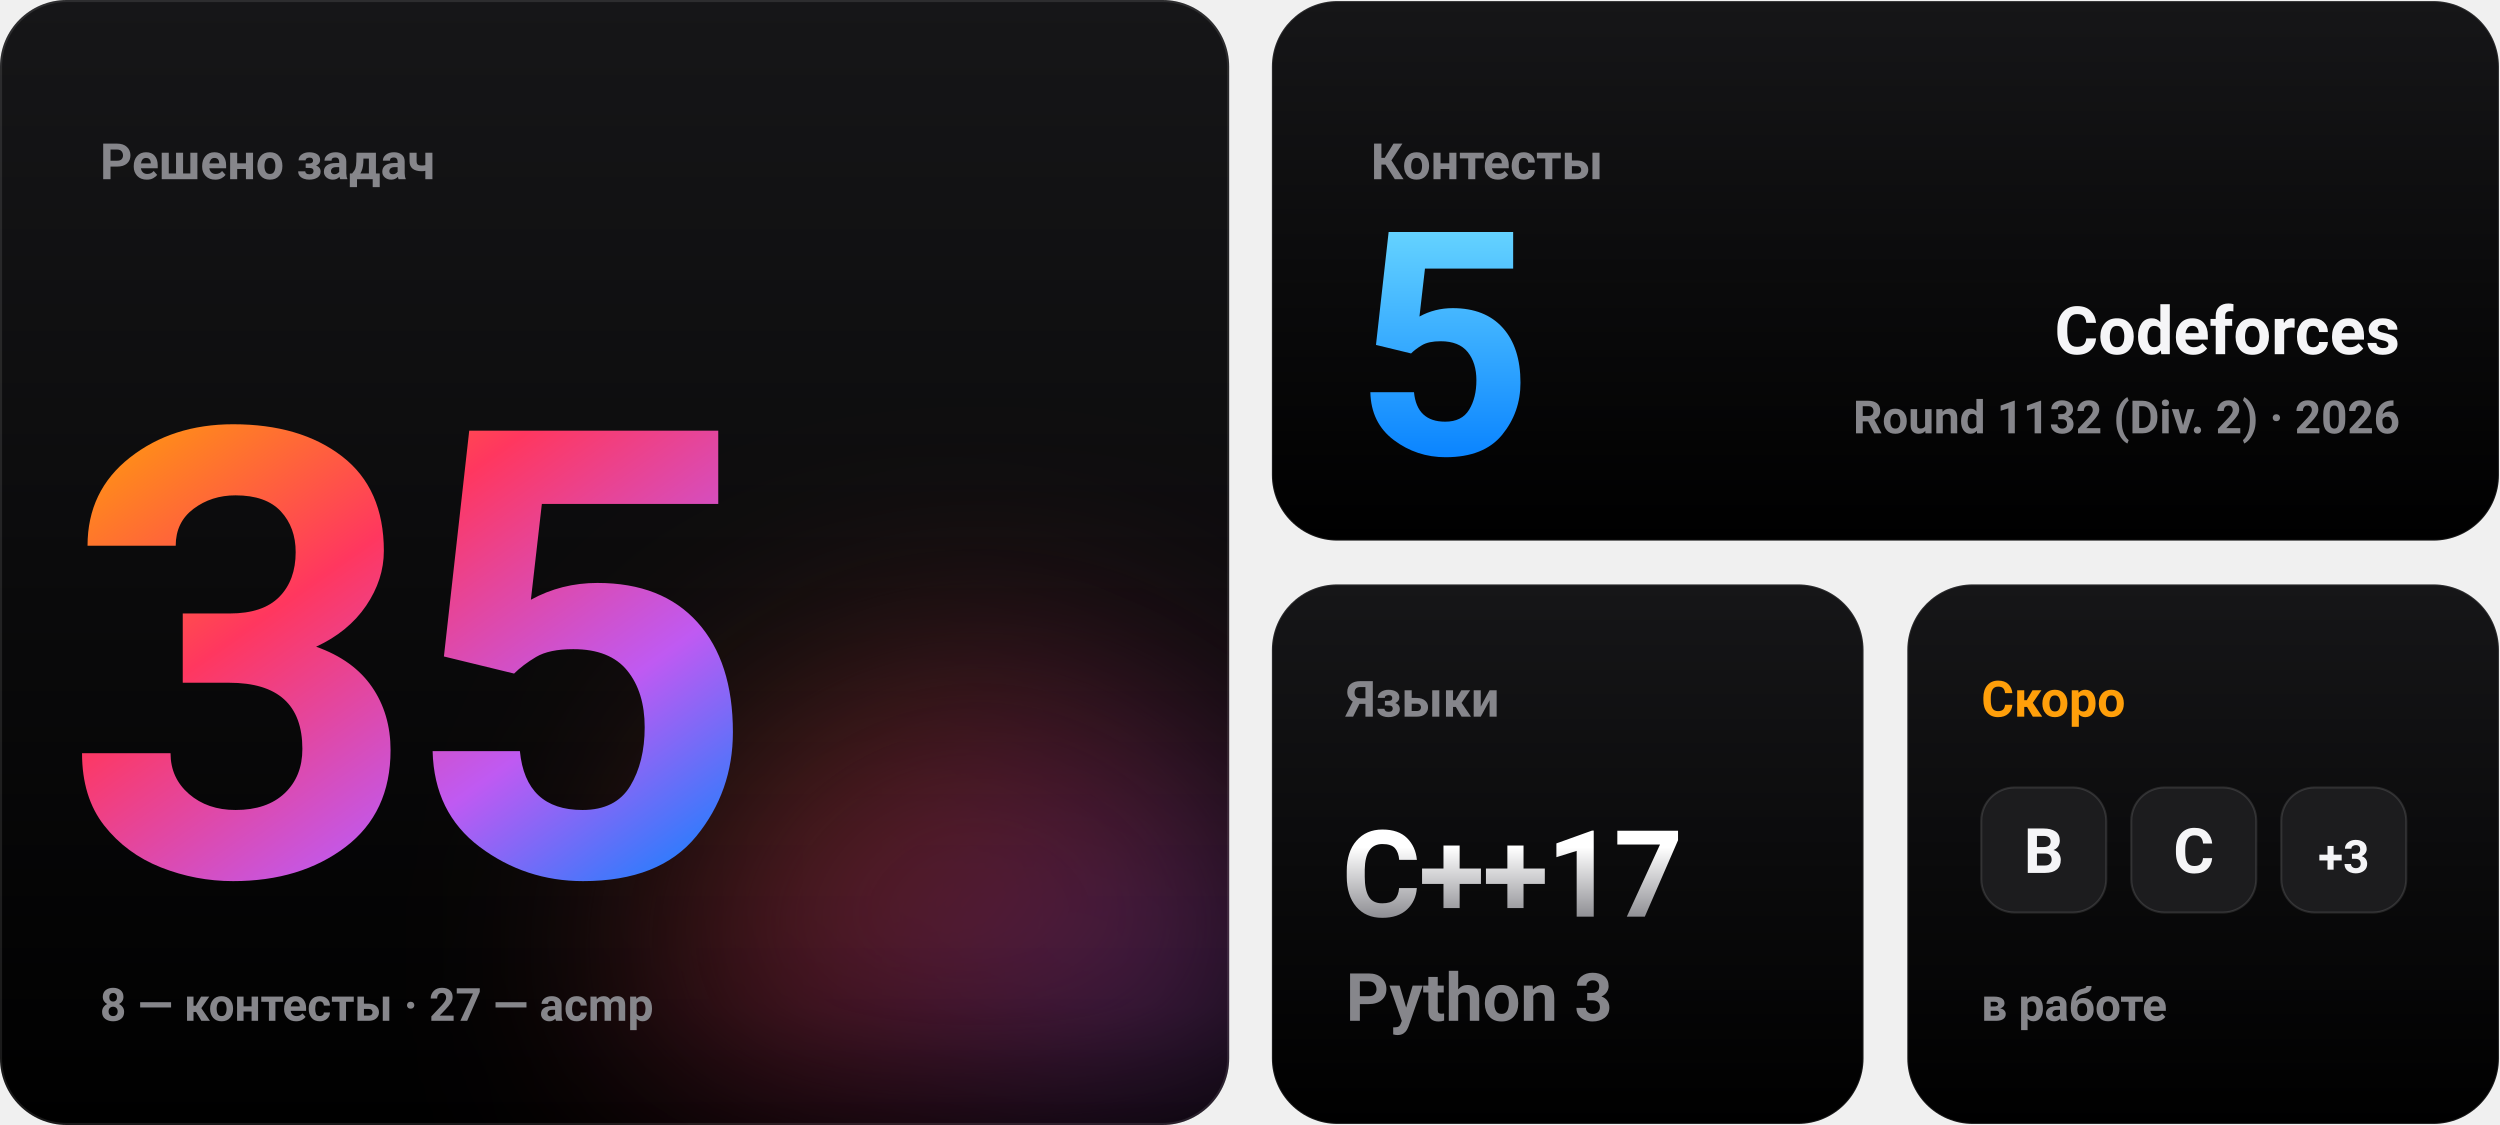
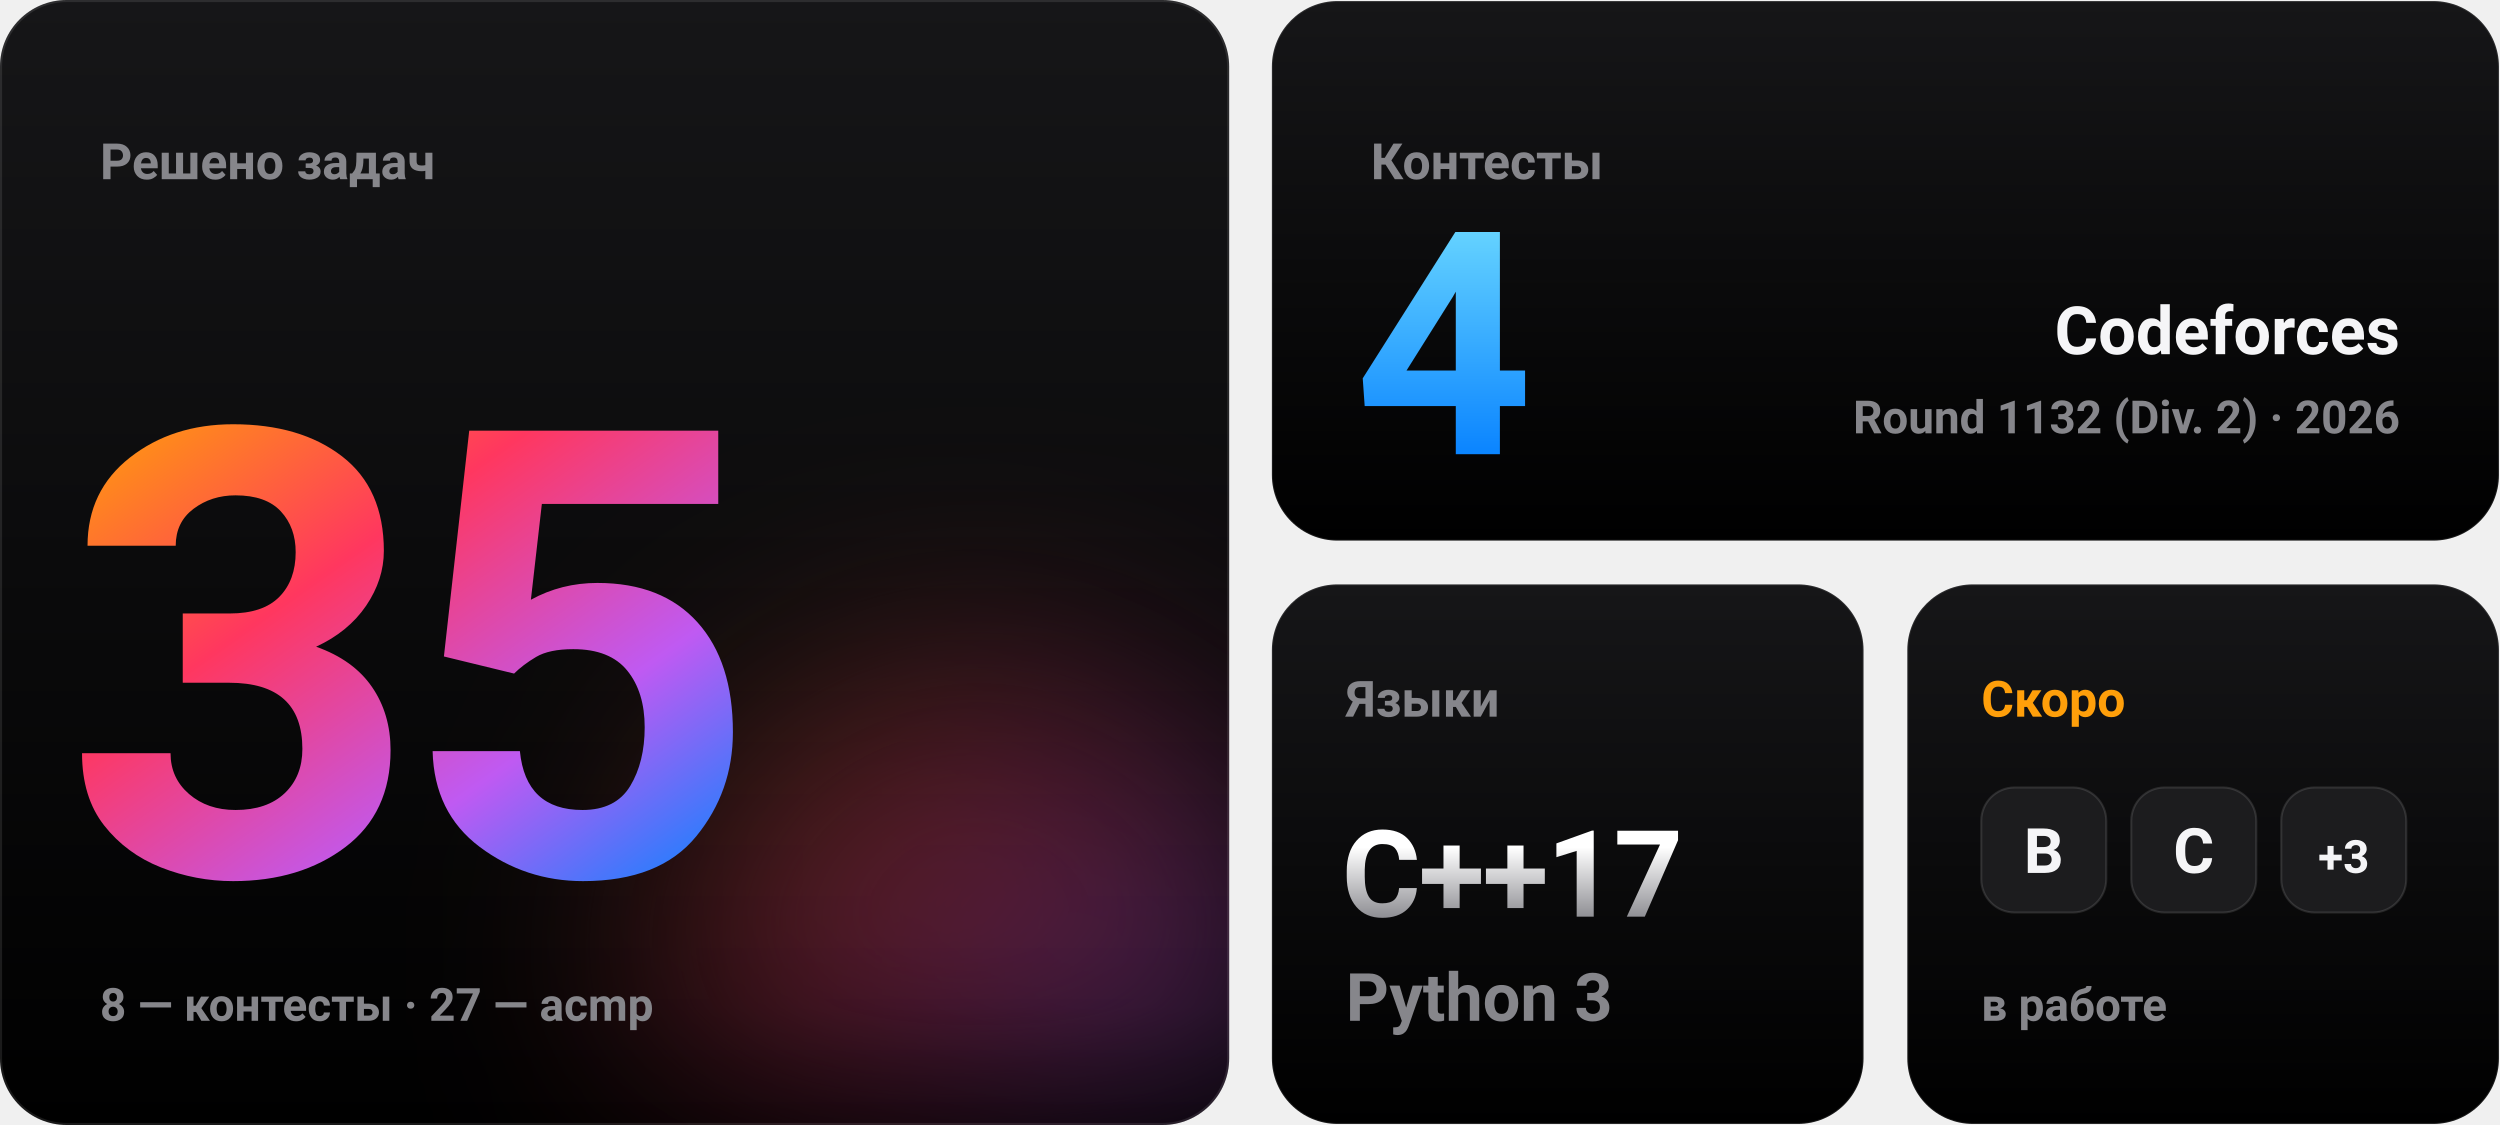
- <svg xmlns="http://www.w3.org/2000/svg" width="1200" height="540" viewBox="0 0 1200 540" role="img" aria-label="Решено задач: 35 (8 с контестов, 27 с acmp). Контестов: 5. Скоро: B, C, D, E, F.">
+ <svg xmlns="http://www.w3.org/2000/svg" width="1200" height="540" viewBox="0 0 1200 540" role="img" aria-label="Решено задач: 35 (8 с контестов, 27 с acmp). Контестов: 4. Скоро: B, C, D, E, F.">
  <defs>
    <linearGradient id="ai" x1="0" y1="0" x2="1" y2="1">
      <stop offset="0" stop-color="#ff9f0a" />
      <stop offset="0.35" stop-color="#ff375f" />
      <stop offset="0.7" stop-color="#bf5af2" />
      <stop offset="1" stop-color="#0a84ff" />
    </linearGradient>
    <linearGradient id="blue" x1="0" y1="0" x2="0" y2="1">
      <stop offset="0" stop-color="#64d2ff" />
      <stop offset="1" stop-color="#0a84ff" />
    </linearGradient>
    <linearGradient id="titanium" x1="0" y1="0" x2="0" y2="1">
      <stop offset="0.2" stop-color="#ffffff" />
      <stop offset="1" stop-color="#8e8e93" />
    </linearGradient>
    <linearGradient id="tile" x1="0" y1="0" x2="0" y2="1">
      <stop offset="0" stop-color="#161618" />
      <stop offset="1" stop-color="#000000" />
    </linearGradient>
    <filter id="blur" x="-100%" y="-100%" width="300%" height="300%">
      <feGaussianBlur stdDeviation="60" />
    </filter>
    <clipPath id="t1">
      <rect width="590" height="540" rx="32" />
    </clipPath>
  </defs>
  <g font-family="-apple-system, BlinkMacSystemFont, 'SF Pro Display', 'Segoe UI', Roboto, Helvetica, Arial, sans-serif">
    <g font-weight="600">
      <g clip-path="url(#t1)">
        <rect width="590" height="540" fill="url(#tile)" />
        <circle cx="470" cy="470" r="150" fill="url(#ai)" opacity="0.35" filter="url(#blur)">
          <animate attributeName="r" values="120;220;120" dur="5s" repeatCount="indefinite" calcMode="spline" keyTimes="0;0.5;1" keySplines="0.45 0 0.55 1;0.45 0 0.55 1" />
        </circle>
      </g>
      <rect x="0.5" y="0.5" width="589" height="539" rx="31.5" fill="none" stroke="#ffffff" stroke-opacity="0.1" />
      <text x="48" y="86" font-size="24" fill="#86868b">Решено задач</text>
      <g font-size="300" font-weight="700" letter-spacing="-10" fill="url(#ai)">
        <text x="30" y="420" opacity="0">32<animate attributeName="opacity" values="0;1;0" keyTimes="0;0.000;0.250" calcMode="discrete" dur="0.8s" fill="freeze" />
        </text>
        <text x="30" y="420" opacity="0">33<animate attributeName="opacity" values="0;1;0" keyTimes="0;0.250;0.500" calcMode="discrete" dur="0.8s" fill="freeze" />
        </text>
        <text x="30" y="420" opacity="0">34<animate attributeName="opacity" values="0;1;0" keyTimes="0;0.500;0.750" calcMode="discrete" dur="0.8s" fill="freeze" />
        </text>
        <text x="30" y="420">35<animate attributeName="opacity" values="0;1" keyTimes="0;0.750" calcMode="discrete" dur="0.8s" fill="freeze" />
        </text>
      </g>
      <text x="48" y="490" font-size="22" fill="#86868b">8 — контесты  ·  27 — acmp</text>
      <rect x="610.5" y="0.5" width="589" height="259" rx="31.5" fill="url(#tile)" stroke="#ffffff" stroke-opacity="0.1" />
      <text x="658" y="86" font-size="24" fill="#86868b">Контесты</text>
-       <text x="650" y="218" font-size="150" font-weight="700" letter-spacing="-4" fill="url(#blue)">5</text>
+       <text x="650" y="218" font-size="150" font-weight="700" letter-spacing="-4" fill="url(#blue)">4</text>
      <text x="1152" y="170" font-size="32" font-weight="700" fill="#f5f5f7" text-anchor="end">Codeforces</text>
      <text x="1152" y="208" font-size="22" fill="#86868b" text-anchor="end">Round 1132 (Div. 2) · 2026</text>
      <rect x="610.5" y="280.5" width="284" height="259" rx="31.5" fill="url(#tile)" stroke="#ffffff" stroke-opacity="0.1" />
      <text x="646" y="344" font-size="24" fill="#86868b">Языки</text>
      <text x="644" y="440" font-size="58" font-weight="700" letter-spacing="-1" fill="url(#titanium)">C++17</text>
      <text x="646" y="490" font-size="32" fill="#86868b">Python 3</text>
      <rect x="915.5" y="280.5" width="284" height="259" rx="31.5" fill="url(#tile)" stroke="#ffffff" stroke-opacity="0.1" />
      <text x="951" y="344" font-size="24" fill="#ff9f0a">Скоро</text>
      <rect x="951" y="378" width="60" height="60" rx="16" fill="#1c1c1e" stroke="#ffffff" stroke-opacity="0.12" />
      <text x="981" y="419" font-size="30" font-weight="700" fill="#f5f5f7" text-anchor="middle">B</text>
      <rect x="1023" y="378" width="60" height="60" rx="16" fill="#1c1c1e" stroke="#ffffff" stroke-opacity="0.12" />
      <text x="1053" y="419" font-size="30" font-weight="700" fill="#f5f5f7" text-anchor="middle">C</text>
      <rect x="1095" y="378" width="60" height="60" rx="16" fill="#1c1c1e" stroke="#ffffff" stroke-opacity="0.12" />
      <text x="1125" y="419" font-size="22" font-weight="700" fill="#f5f5f7" text-anchor="middle">+3</text>
      <text x="951" y="490" font-size="22" fill="#86868b">в работе</text>
    </g>
  </g>
</svg>
